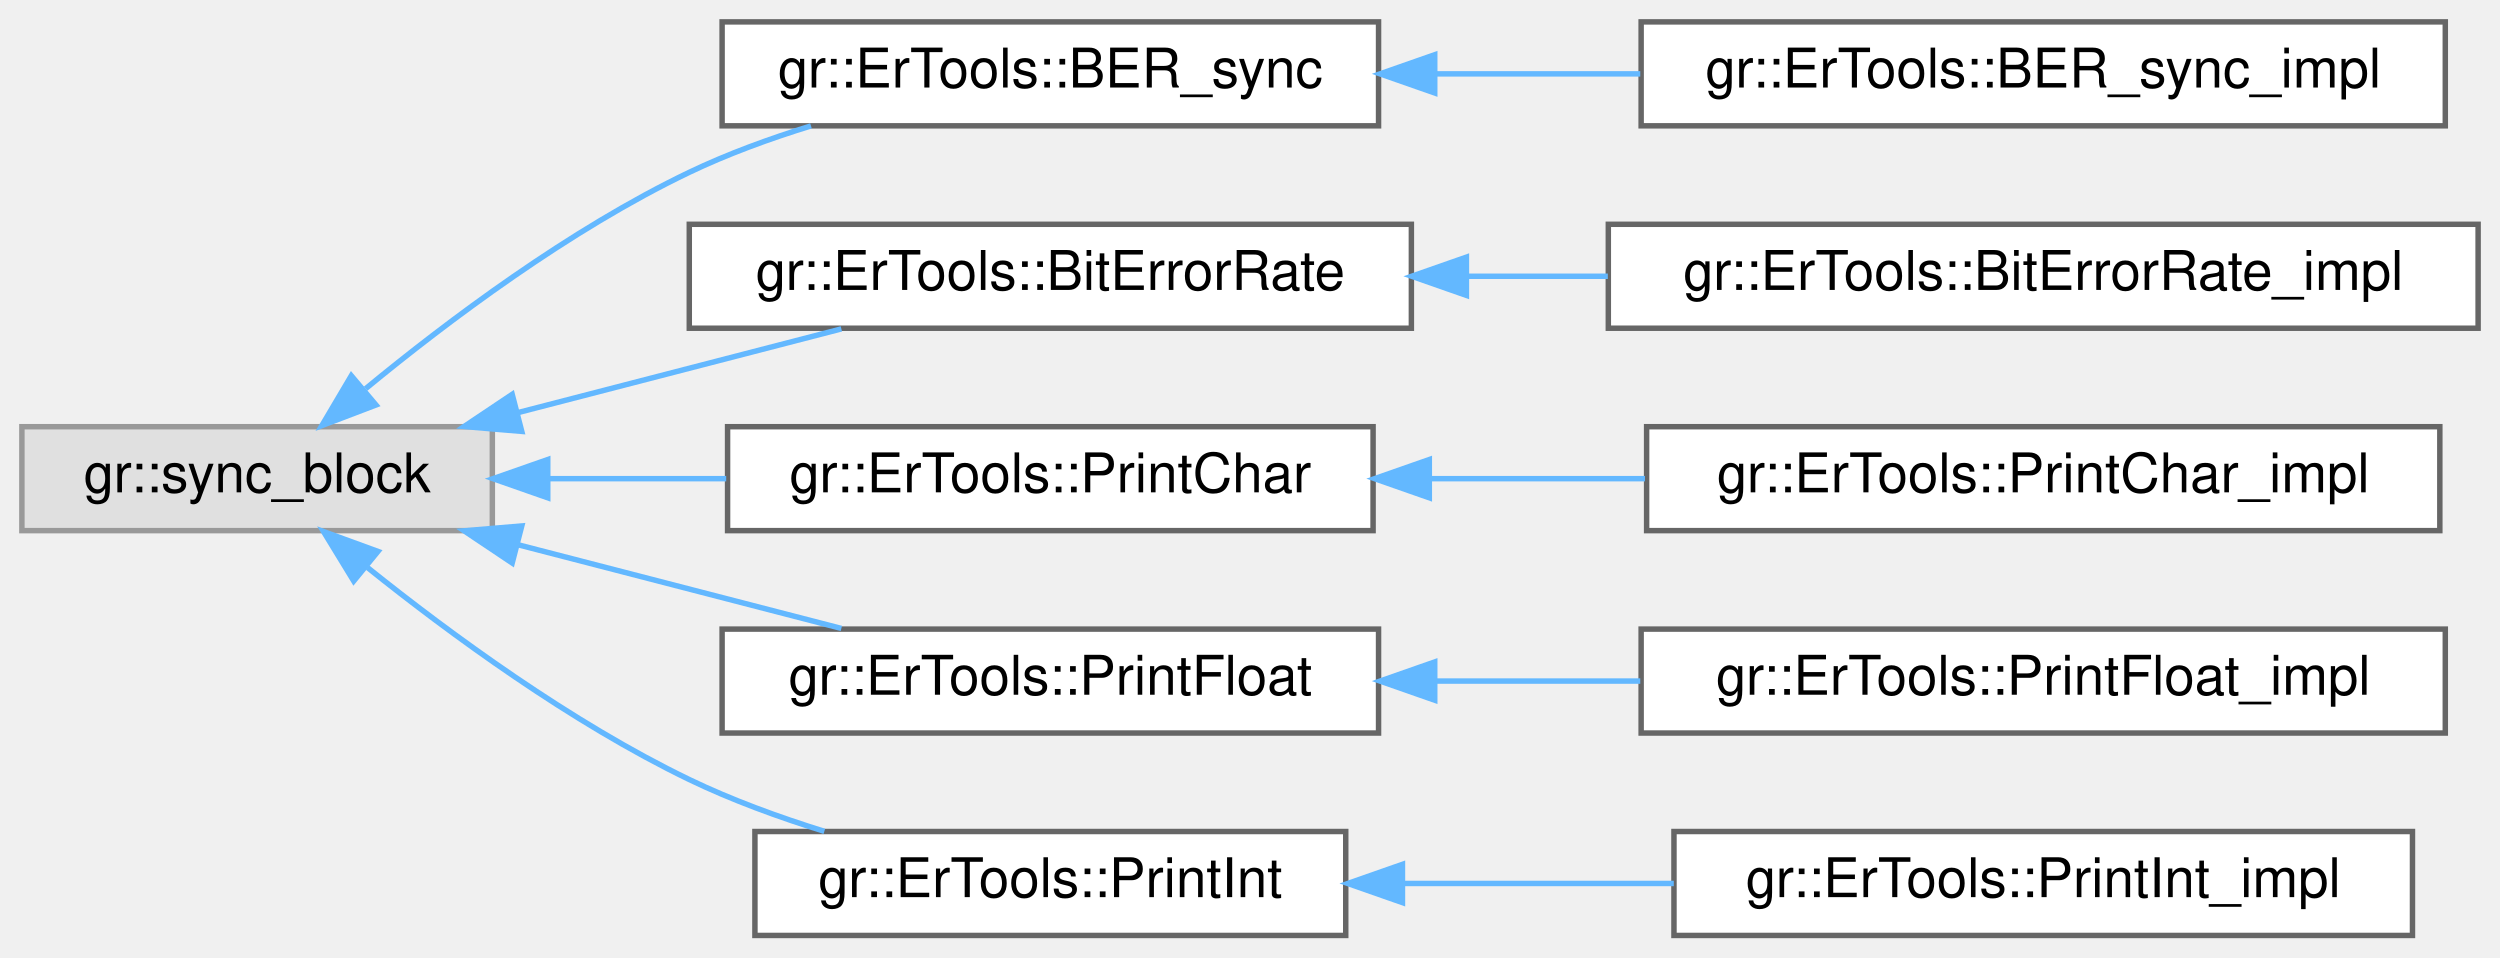
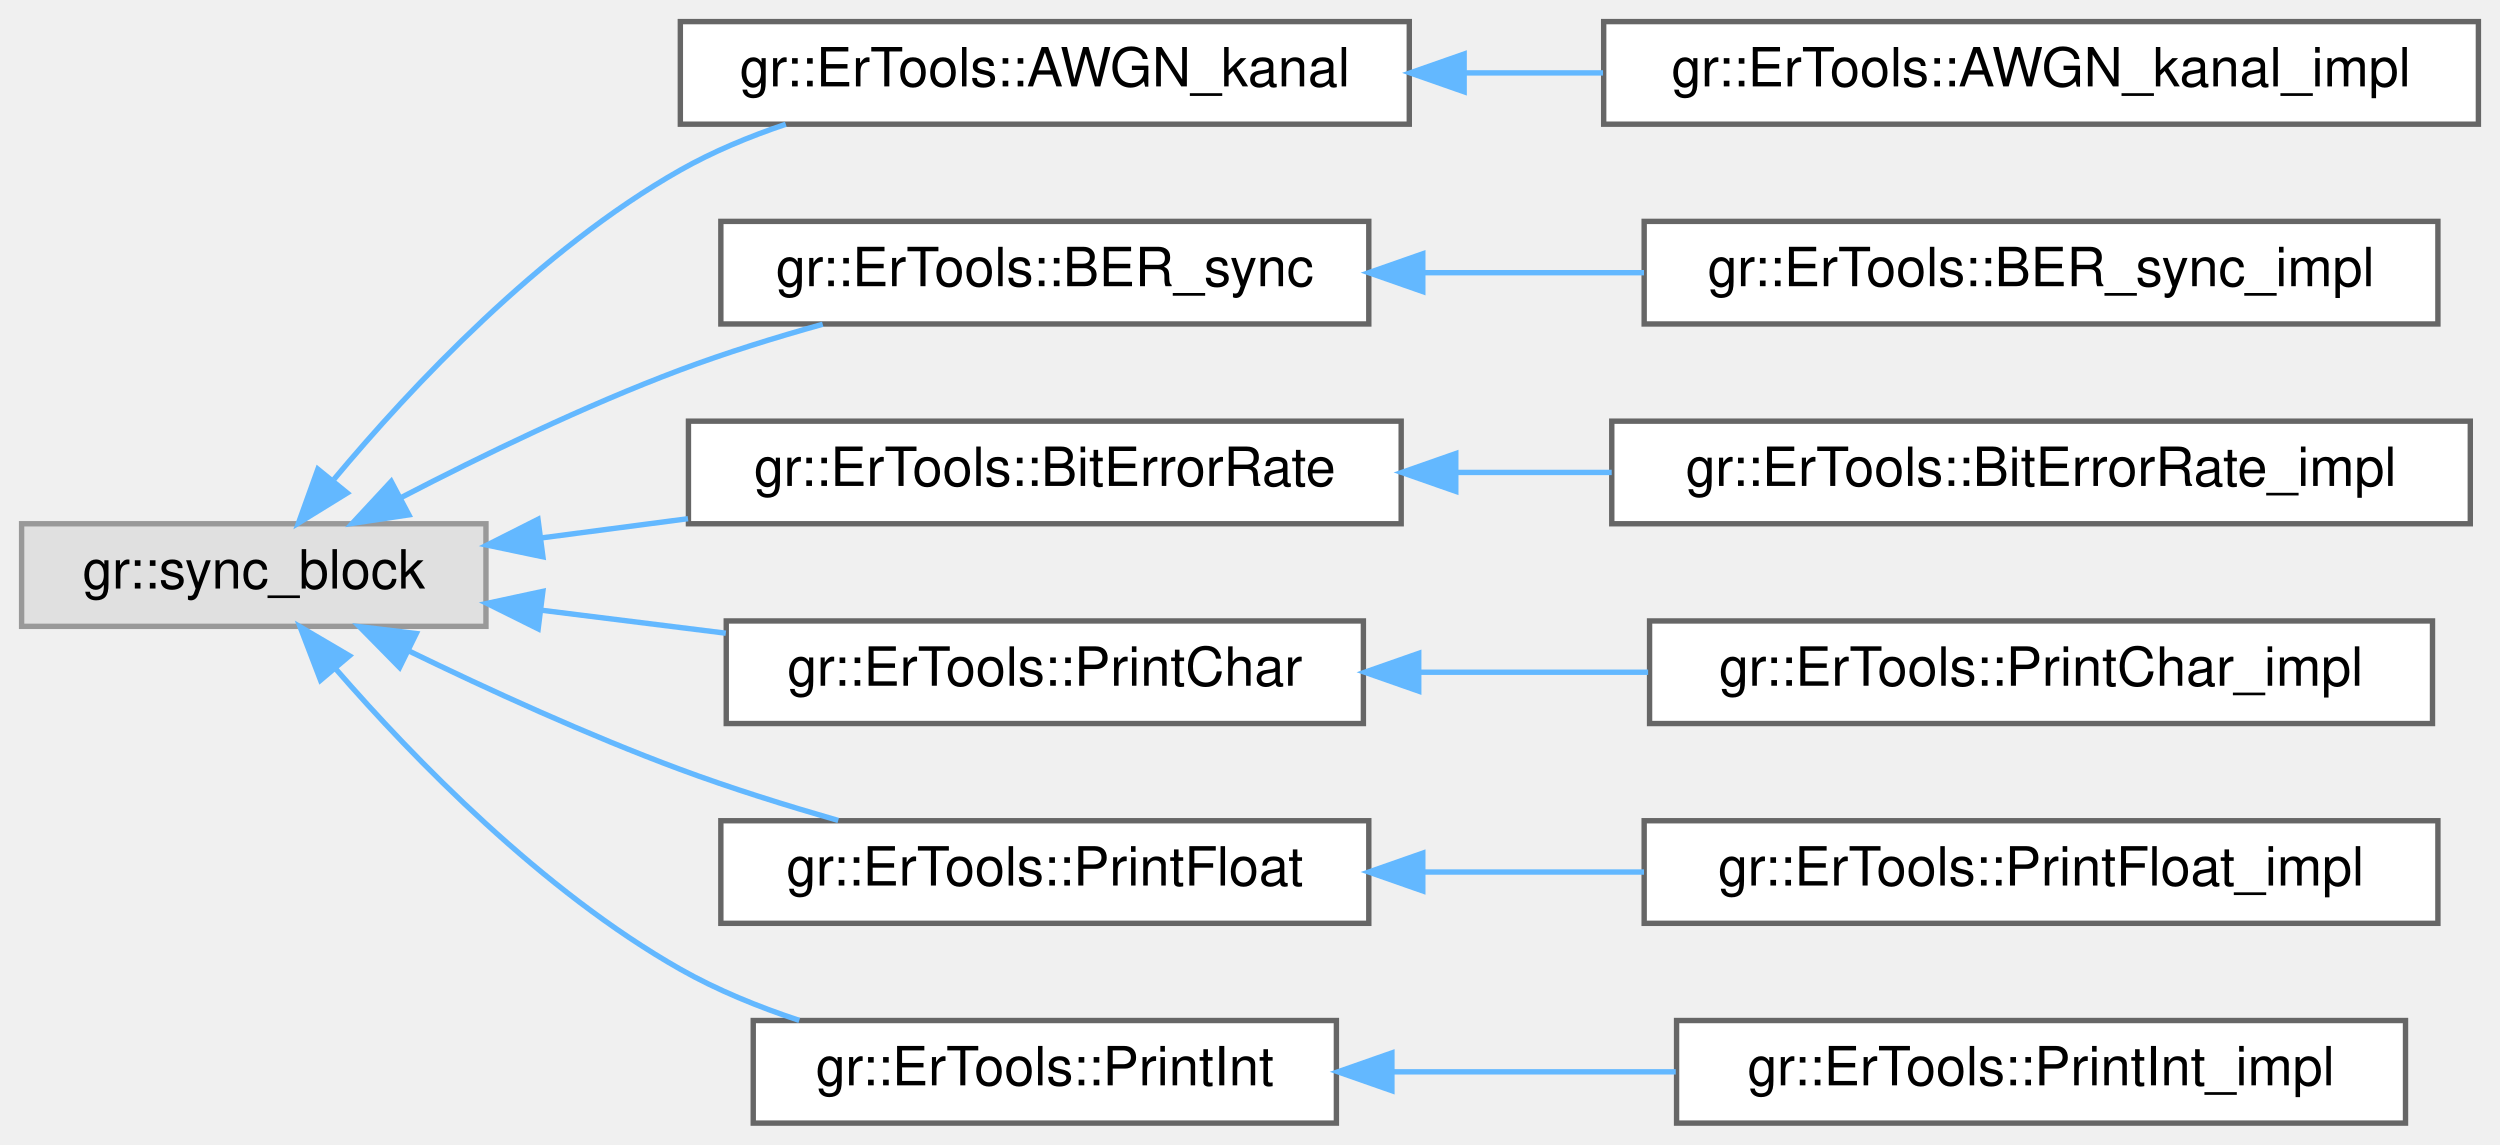
- <svg xmlns="http://www.w3.org/2000/svg" xmlns:xlink="http://www.w3.org/1999/xlink" width="457pt" height="175pt" viewBox="0.00 0.00 457.00 175.00">
-   <g id="graph0" class="graph" transform="scale(1 1) rotate(0) translate(4 171)">
+ <svg xmlns="http://www.w3.org/2000/svg" xmlns:xlink="http://www.w3.org/1999/xlink" width="463pt" height="212pt" viewBox="0.00 0.00 463.00 212.00">
+   <g id="graph0" class="graph" transform="scale(1 1) rotate(0) translate(4 208)">
    <g id="Node000000" class="node">
      <g id="a_Node000000">
        <a xlink:title=" ">
-           <polygon fill="#e0e0e0" stroke="#999999" points="86,-93 0,-93 0,-74 86,-74 86,-93" />
-           <text text-anchor="middle" x="43" y="-81" font-family="Helvetica,sans-Serif" font-size="10.00">gr::sync_block</text>
+           <polygon fill="#e0e0e0" stroke="#999999" points="86,-111 0,-111 0,-92 86,-92 86,-111" />
+           <text text-anchor="middle" x="43" y="-99" font-family="Helvetica,sans-Serif" font-size="10.00">gr::sync_block</text>
        </a>
      </g>
    </g>
    <g id="Node000001" class="node">
      <g id="a_Node000001">
-         <a xlink:href="classgr_1_1ErTools_1_1BER__sync.html" target="_top" xlink:title="&lt;+description of block+&gt;">
-           <polygon fill="white" stroke="#666666" points="248,-167 128,-167 128,-148 248,-148 248,-167" />
-           <text text-anchor="middle" x="188" y="-155" font-family="Helvetica,sans-Serif" font-size="10.00">gr::ErTools::BER_sync</text>
+         <a xlink:href="classgr_1_1ErTools_1_1AWGN__kanal.html" target="_top" xlink:title="&lt;+description of block+&gt;">
+           <polygon fill="white" stroke="#666666" points="257,-204 122,-204 122,-185 257,-185 257,-204" />
+           <text text-anchor="middle" x="189.5" y="-192" font-family="Helvetica,sans-Serif" font-size="10.00">gr::ErTools::AWGN_kanal</text>
        </a>
      </g>
    </g>
    <g id="edge1_Node000000_Node000001" class="edge">
      <g id="a_edge1_Node000000_Node000001">
        <a xlink:title=" ">
-           <path fill="none" stroke="#63b8ff" d="M62.84,-99.95C77.93,-112.38 100.13,-129.03 122,-139.5 128.97,-142.84 136.67,-145.65 144.25,-147.99" />
-           <polygon fill="#63b8ff" stroke="#63b8ff" points="64.73,-96.97 54.83,-93.2 60.22,-102.32 64.73,-96.97" />
+           <path fill="none" stroke="#63b8ff" d="M57.85,-119.23C72.14,-136.34 95.97,-161.76 122,-176.5 128.04,-179.92 134.75,-182.71 141.53,-184.99" />
+           <polygon fill="#63b8ff" stroke="#63b8ff" points="60.3,-116.7 51.28,-111.14 54.87,-121.11 60.3,-116.7" />
        </a>
      </g>
    </g>
    <g id="Node000003" class="node">
      <g id="a_Node000003">
-         <a xlink:href="classgr_1_1ErTools_1_1BitErrorRate.html" target="_top" xlink:title="&lt;+description of block+&gt;">
-           <polygon fill="white" stroke="#666666" points="254,-130 122,-130 122,-111 254,-111 254,-130" />
-           <text text-anchor="middle" x="188" y="-118" font-family="Helvetica,sans-Serif" font-size="10.00">gr::ErTools::BitErrorRate</text>
+         <a xlink:href="classgr_1_1ErTools_1_1BER__sync.html" target="_top" xlink:title="&lt;+description of block+&gt;">
+           <polygon fill="white" stroke="#666666" points="249.5,-167 129.5,-167 129.5,-148 249.5,-148 249.5,-167" />
+           <text text-anchor="middle" x="189.5" y="-155" font-family="Helvetica,sans-Serif" font-size="10.00">gr::ErTools::BER_sync</text>
        </a>
      </g>
    </g>
    <g id="edge3_Node000000_Node000003" class="edge">
      <g id="a_edge3_Node000000_Node000003">
        <a xlink:title=" ">
-           <path fill="none" stroke="#63b8ff" d="M90.58,-95.55C109.77,-100.52 131.71,-106.19 149.8,-110.88" />
-           <polygon fill="#63b8ff" stroke="#63b8ff" points="91.38,-92.14 80.83,-93.03 89.63,-98.92 91.38,-92.14" />
+           <path fill="none" stroke="#63b8ff" d="M70.34,-115.88C85.21,-123.6 104.3,-132.86 122,-139.5 130.4,-142.65 139.58,-145.5 148.37,-147.95" />
+           <polygon fill="#63b8ff" stroke="#63b8ff" points="71.72,-112.65 61.24,-111.07 68.45,-118.84 71.72,-112.65" />
        </a>
      </g>
    </g>
    <g id="Node000005" class="node">
      <g id="a_Node000005">
-         <a xlink:href="classgr_1_1ErTools_1_1PrintChar.html" target="_top" xlink:title="&lt;+description of block+&gt;">
-           <polygon fill="white" stroke="#666666" points="247,-93 129,-93 129,-74 247,-74 247,-93" />
-           <text text-anchor="middle" x="188" y="-81" font-family="Helvetica,sans-Serif" font-size="10.00">gr::ErTools::PrintChar</text>
+         <a xlink:href="classgr_1_1ErTools_1_1BitErrorRate.html" target="_top" xlink:title="&lt;+description of block+&gt;">
+           <polygon fill="white" stroke="#666666" points="255.5,-130 123.5,-130 123.5,-111 255.5,-111 255.5,-130" />
+           <text text-anchor="middle" x="189.5" y="-118" font-family="Helvetica,sans-Serif" font-size="10.00">gr::ErTools::BitErrorRate</text>
        </a>
      </g>
    </g>
    <g id="edge5_Node000000_Node000005" class="edge">
      <g id="a_edge5_Node000000_Node000005">
        <a xlink:title=" ">
-           <path fill="none" stroke="#63b8ff" d="M96.41,-83.5C106.93,-83.5 118.04,-83.5 128.75,-83.5" />
-           <polygon fill="#63b8ff" stroke="#63b8ff" points="96.13,-80 86.13,-83.5 96.13,-87 96.13,-80" />
+           <path fill="none" stroke="#63b8ff" d="M96.29,-108.38C105.1,-109.53 114.34,-110.75 123.42,-111.94" />
+           <polygon fill="#63b8ff" stroke="#63b8ff" points="96.55,-104.88 86.18,-107.05 95.64,-111.82 96.55,-104.88" />
        </a>
      </g>
    </g>
    <g id="Node000007" class="node">
      <g id="a_Node000007">
-         <a xlink:href="classgr_1_1ErTools_1_1PrintFloat.html" target="_top" xlink:title="&lt;+description of block+&gt;">
-           <polygon fill="white" stroke="#666666" points="248,-56 128,-56 128,-37 248,-37 248,-56" />
-           <text text-anchor="middle" x="188" y="-44" font-family="Helvetica,sans-Serif" font-size="10.00">gr::ErTools::PrintFloat</text>
+         <a xlink:href="classgr_1_1ErTools_1_1PrintChar.html" target="_top" xlink:title="&lt;+description of block+&gt;">
+           <polygon fill="white" stroke="#666666" points="248.5,-93 130.5,-93 130.5,-74 248.5,-74 248.5,-93" />
+           <text text-anchor="middle" x="189.5" y="-81" font-family="Helvetica,sans-Serif" font-size="10.00">gr::ErTools::PrintChar</text>
        </a>
      </g>
    </g>
    <g id="edge7_Node000000_Node000007" class="edge">
      <g id="a_edge7_Node000000_Node000007">
        <a xlink:title=" ">
-           <path fill="none" stroke="#63b8ff" d="M90.58,-71.45C109.77,-66.48 131.71,-60.81 149.8,-56.12" />
-           <polygon fill="#63b8ff" stroke="#63b8ff" points="89.63,-68.08 80.83,-73.97 91.38,-74.86 89.63,-68.08" />
+           <path fill="none" stroke="#63b8ff" d="M96.17,-95C107.29,-93.62 119.1,-92.15 130.42,-90.73" />
+           <polygon fill="#63b8ff" stroke="#63b8ff" points="95.67,-91.54 86.18,-96.25 96.54,-98.48 95.67,-91.54" />
        </a>
      </g>
    </g>
    <g id="Node000009" class="node">
      <g id="a_Node000009">
-         <a xlink:href="classgr_1_1ErTools_1_1PrintInt.html" target="_top" xlink:title="&lt;+description of block+&gt;">
-           <polygon fill="white" stroke="#666666" points="242,-19 134,-19 134,0 242,0 242,-19" />
-           <text text-anchor="middle" x="188" y="-7" font-family="Helvetica,sans-Serif" font-size="10.00">gr::ErTools::PrintInt</text>
+         <a xlink:href="classgr_1_1ErTools_1_1PrintFloat.html" target="_top" xlink:title="&lt;+description of block+&gt;">
+           <polygon fill="white" stroke="#666666" points="249.5,-56 129.5,-56 129.5,-37 249.5,-37 249.5,-56" />
+           <text text-anchor="middle" x="189.5" y="-44" font-family="Helvetica,sans-Serif" font-size="10.00">gr::ErTools::PrintFloat</text>
        </a>
      </g>
    </g>
    <g id="edge9_Node000000_Node000009" class="edge">
      <g id="a_edge9_Node000000_Node000009">
        <a xlink:title=" ">
-           <path fill="none" stroke="#63b8ff" d="M63.19,-67.24C78.33,-55.11 100.42,-38.91 122,-28.5 129.73,-24.77 138.34,-21.63 146.69,-19.03" />
-           <polygon fill="#63b8ff" stroke="#63b8ff" points="60.66,-64.79 55.14,-73.83 65.09,-70.2 60.66,-64.79" />
+           <path fill="none" stroke="#63b8ff" d="M71.64,-87.48C86.36,-80.33 104.91,-71.84 122,-65.5 131.34,-62.03 141.62,-58.82 151.24,-56.05" />
+           <polygon fill="#63b8ff" stroke="#63b8ff" points="70,-84.39 62.57,-91.94 73.09,-90.67 70,-84.39" />
+         </a>
+       </g>
+     </g>
+     <g id="Node000011" class="node">
+       <g id="a_Node000011">
+         <a xlink:href="classgr_1_1ErTools_1_1PrintInt.html" target="_top" xlink:title="&lt;+description of block+&gt;">
+           <polygon fill="white" stroke="#666666" points="243.5,-19 135.5,-19 135.5,0 243.5,0 243.5,-19" />
+           <text text-anchor="middle" x="189.5" y="-7" font-family="Helvetica,sans-Serif" font-size="10.00">gr::ErTools::PrintInt</text>
+         </a>
+       </g>
+     </g>
+     <g id="edge11_Node000000_Node000011" class="edge">
+       <g id="a_edge11_Node000000_Node000011">
+         <a xlink:title=" ">
+           <path fill="none" stroke="#63b8ff" d="M58.22,-84.07C72.65,-67.48 96.44,-42.98 122,-28.5 128.79,-24.65 136.42,-21.54 144.03,-19.02" />
+           <polygon fill="#63b8ff" stroke="#63b8ff" points="55.36,-82.03 51.57,-91.92 60.71,-86.55 55.36,-82.03" />
        </a>
      </g>
    </g>
    <g id="Node000002" class="node">
      <g id="a_Node000002">
-         <a xlink:href="classgr_1_1ErTools_1_1BER__sync__impl.html" target="_top" xlink:title=" ">
-           <polygon fill="white" stroke="#666666" points="443,-167 296,-167 296,-148 443,-148 443,-167" />
-           <text text-anchor="middle" x="369.5" y="-155" font-family="Helvetica,sans-Serif" font-size="10.00">gr::ErTools::BER_sync_impl</text>
+         <a xlink:href="classgr_1_1ErTools_1_1AWGN__kanal__impl.html" target="_top" xlink:title=" ">
+           <polygon fill="white" stroke="#666666" points="455,-204 293,-204 293,-185 455,-185 455,-204" />
+           <text text-anchor="middle" x="374" y="-192" font-family="Helvetica,sans-Serif" font-size="10.00">gr::ErTools::AWGN_kanal_impl</text>
        </a>
      </g>
    </g>
    <g id="edge2_Node000001_Node000002" class="edge">
      <g id="a_edge2_Node000001_Node000002">
        <a xlink:title=" ">
-           <path fill="none" stroke="#63b8ff" d="M258.43,-157.5C270.69,-157.5 283.49,-157.5 295.84,-157.5" />
-           <polygon fill="#63b8ff" stroke="#63b8ff" points="258.27,-154 248.27,-157.5 258.27,-161 258.27,-154" />
+           <path fill="none" stroke="#63b8ff" d="M267.35,-194.5C275.79,-194.5 284.4,-194.5 292.88,-194.5" />
+           <polygon fill="#63b8ff" stroke="#63b8ff" points="267.16,-191 257.16,-194.5 267.16,-198 267.16,-191" />
        </a>
      </g>
    </g>
    <g id="Node000004" class="node">
      <g id="a_Node000004">
-         <a xlink:href="classgr_1_1ErTools_1_1BitErrorRate__impl.html" target="_top" xlink:title=" ">
-           <polygon fill="white" stroke="#666666" points="449,-130 290,-130 290,-111 449,-111 449,-130" />
-           <text text-anchor="middle" x="369.5" y="-118" font-family="Helvetica,sans-Serif" font-size="10.00">gr::ErTools::BitErrorRate_impl</text>
+         <a xlink:href="classgr_1_1ErTools_1_1BER__sync__impl.html" target="_top" xlink:title=" ">
+           <polygon fill="white" stroke="#666666" points="447.5,-167 300.5,-167 300.5,-148 447.5,-148 447.5,-167" />
+           <text text-anchor="middle" x="374" y="-155" font-family="Helvetica,sans-Serif" font-size="10.00">gr::ErTools::BER_sync_impl</text>
        </a>
      </g>
    </g>
    <g id="edge4_Node000003_Node000004" class="edge">
      <g id="a_edge4_Node000003_Node000004">
        <a xlink:title=" ">
-           <path fill="none" stroke="#63b8ff" d="M264.28,-120.5C272.75,-120.5 281.4,-120.5 289.91,-120.5" />
-           <polygon fill="#63b8ff" stroke="#63b8ff" points="264.06,-117 254.06,-120.5 264.06,-124 264.06,-117" />
+           <path fill="none" stroke="#63b8ff" d="M259.57,-157.5C272.95,-157.5 286.99,-157.5 300.47,-157.5" />
+           <polygon fill="#63b8ff" stroke="#63b8ff" points="259.5,-154 249.5,-157.5 259.5,-161 259.5,-154" />
        </a>
      </g>
    </g>
    <g id="Node000006" class="node">
      <g id="a_Node000006">
-         <a xlink:href="classgr_1_1ErTools_1_1PrintChar__impl.html" target="_top" xlink:title=" ">
-           <polygon fill="white" stroke="#666666" points="442,-93 297,-93 297,-74 442,-74 442,-93" />
-           <text text-anchor="middle" x="369.5" y="-81" font-family="Helvetica,sans-Serif" font-size="10.00">gr::ErTools::PrintChar_impl</text>
+         <a xlink:href="classgr_1_1ErTools_1_1BitErrorRate__impl.html" target="_top" xlink:title=" ">
+           <polygon fill="white" stroke="#666666" points="453.5,-130 294.5,-130 294.5,-111 453.5,-111 453.5,-130" />
+           <text text-anchor="middle" x="374" y="-118" font-family="Helvetica,sans-Serif" font-size="10.00">gr::ErTools::BitErrorRate_impl</text>
        </a>
      </g>
    </g>
    <g id="edge6_Node000005_Node000006" class="edge">
      <g id="a_edge6_Node000005_Node000006">
        <a xlink:title=" ">
-           <path fill="none" stroke="#63b8ff" d="M257.43,-83.5C270.28,-83.5 283.75,-83.5 296.7,-83.5" />
-           <polygon fill="#63b8ff" stroke="#63b8ff" points="257.28,-80 247.28,-83.5 257.28,-87 257.28,-80" />
+           <path fill="none" stroke="#63b8ff" d="M265.78,-120.5C275.25,-120.5 284.96,-120.5 294.49,-120.5" />
+           <polygon fill="#63b8ff" stroke="#63b8ff" points="265.61,-117 255.61,-120.5 265.61,-124 265.61,-117" />
        </a>
      </g>
    </g>
    <g id="Node000008" class="node">
      <g id="a_Node000008">
-         <a xlink:href="classgr_1_1ErTools_1_1PrintFloat__impl.html" target="_top" xlink:title=" ">
-           <polygon fill="white" stroke="#666666" points="443,-56 296,-56 296,-37 443,-37 443,-56" />
-           <text text-anchor="middle" x="369.5" y="-44" font-family="Helvetica,sans-Serif" font-size="10.00">gr::ErTools::PrintFloat_impl</text>
+         <a xlink:href="classgr_1_1ErTools_1_1PrintChar__impl.html" target="_top" xlink:title=" ">
+           <polygon fill="white" stroke="#666666" points="446.5,-93 301.5,-93 301.5,-74 446.5,-74 446.5,-93" />
+           <text text-anchor="middle" x="374" y="-81" font-family="Helvetica,sans-Serif" font-size="10.00">gr::ErTools::PrintChar_impl</text>
        </a>
      </g>
    </g>
    <g id="edge8_Node000007_Node000008" class="edge">
      <g id="a_edge8_Node000007_Node000008">
        <a xlink:title=" ">
-           <path fill="none" stroke="#63b8ff" d="M258.43,-46.5C270.69,-46.5 283.49,-46.5 295.84,-46.5" />
-           <polygon fill="#63b8ff" stroke="#63b8ff" points="258.27,-43 248.27,-46.5 258.27,-50 258.27,-43" />
+           <path fill="none" stroke="#63b8ff" d="M259.1,-83.5C272.87,-83.5 287.36,-83.5 301.23,-83.5" />
+           <polygon fill="#63b8ff" stroke="#63b8ff" points="258.75,-80 248.75,-83.5 258.75,-87 258.75,-80" />
        </a>
      </g>
    </g>
    <g id="Node000010" class="node">
      <g id="a_Node000010">
-         <a xlink:href="classgr_1_1ErTools_1_1PrintInt__impl.html" target="_top" xlink:title=" ">
-           <polygon fill="white" stroke="#666666" points="437,-19 302,-19 302,0 437,0 437,-19" />
-           <text text-anchor="middle" x="369.5" y="-7" font-family="Helvetica,sans-Serif" font-size="10.00">gr::ErTools::PrintInt_impl</text>
+         <a xlink:href="classgr_1_1ErTools_1_1PrintFloat__impl.html" target="_top" xlink:title=" ">
+           <polygon fill="white" stroke="#666666" points="447.5,-56 300.5,-56 300.5,-37 447.5,-37 447.5,-56" />
+           <text text-anchor="middle" x="374" y="-44" font-family="Helvetica,sans-Serif" font-size="10.00">gr::ErTools::PrintFloat_impl</text>
        </a>
      </g>
    </g>
    <g id="edge10_Node000009_Node000010" class="edge">
      <g id="a_edge10_Node000009_Node000010">
        <a xlink:title=" ">
-           <path fill="none" stroke="#63b8ff" d="M252.67,-9.5C268.66,-9.5 285.85,-9.5 301.97,-9.5" />
-           <polygon fill="#63b8ff" stroke="#63b8ff" points="252.37,-6 242.37,-9.5 252.37,-13 252.37,-6" />
+           <path fill="none" stroke="#63b8ff" d="M259.57,-46.5C272.95,-46.5 286.99,-46.5 300.47,-46.5" />
+           <polygon fill="#63b8ff" stroke="#63b8ff" points="259.5,-43 249.5,-46.5 259.5,-50 259.5,-43" />
+         </a>
+       </g>
+     </g>
+     <g id="Node000012" class="node">
+       <g id="a_Node000012">
+         <a xlink:href="classgr_1_1ErTools_1_1PrintInt__impl.html" target="_top" xlink:title=" ">
+           <polygon fill="white" stroke="#666666" points="441.5,-19 306.5,-19 306.5,0 441.5,0 441.5,-19" />
+           <text text-anchor="middle" x="374" y="-7" font-family="Helvetica,sans-Serif" font-size="10.00">gr::ErTools::PrintInt_impl</text>
+         </a>
+       </g>
+     </g>
+     <g id="edge12_Node000011_Node000012" class="edge">
+       <g id="a_edge12_Node000011_Node000012">
+         <a xlink:title=" ">
+           <path fill="none" stroke="#63b8ff" d="M254.1,-9.5C270.99,-9.5 289.29,-9.5 306.35,-9.5" />
+           <polygon fill="#63b8ff" stroke="#63b8ff" points="253.78,-6 243.78,-9.5 253.78,-13 253.78,-6" />
        </a>
      </g>
    </g>
  </g>
</svg>
